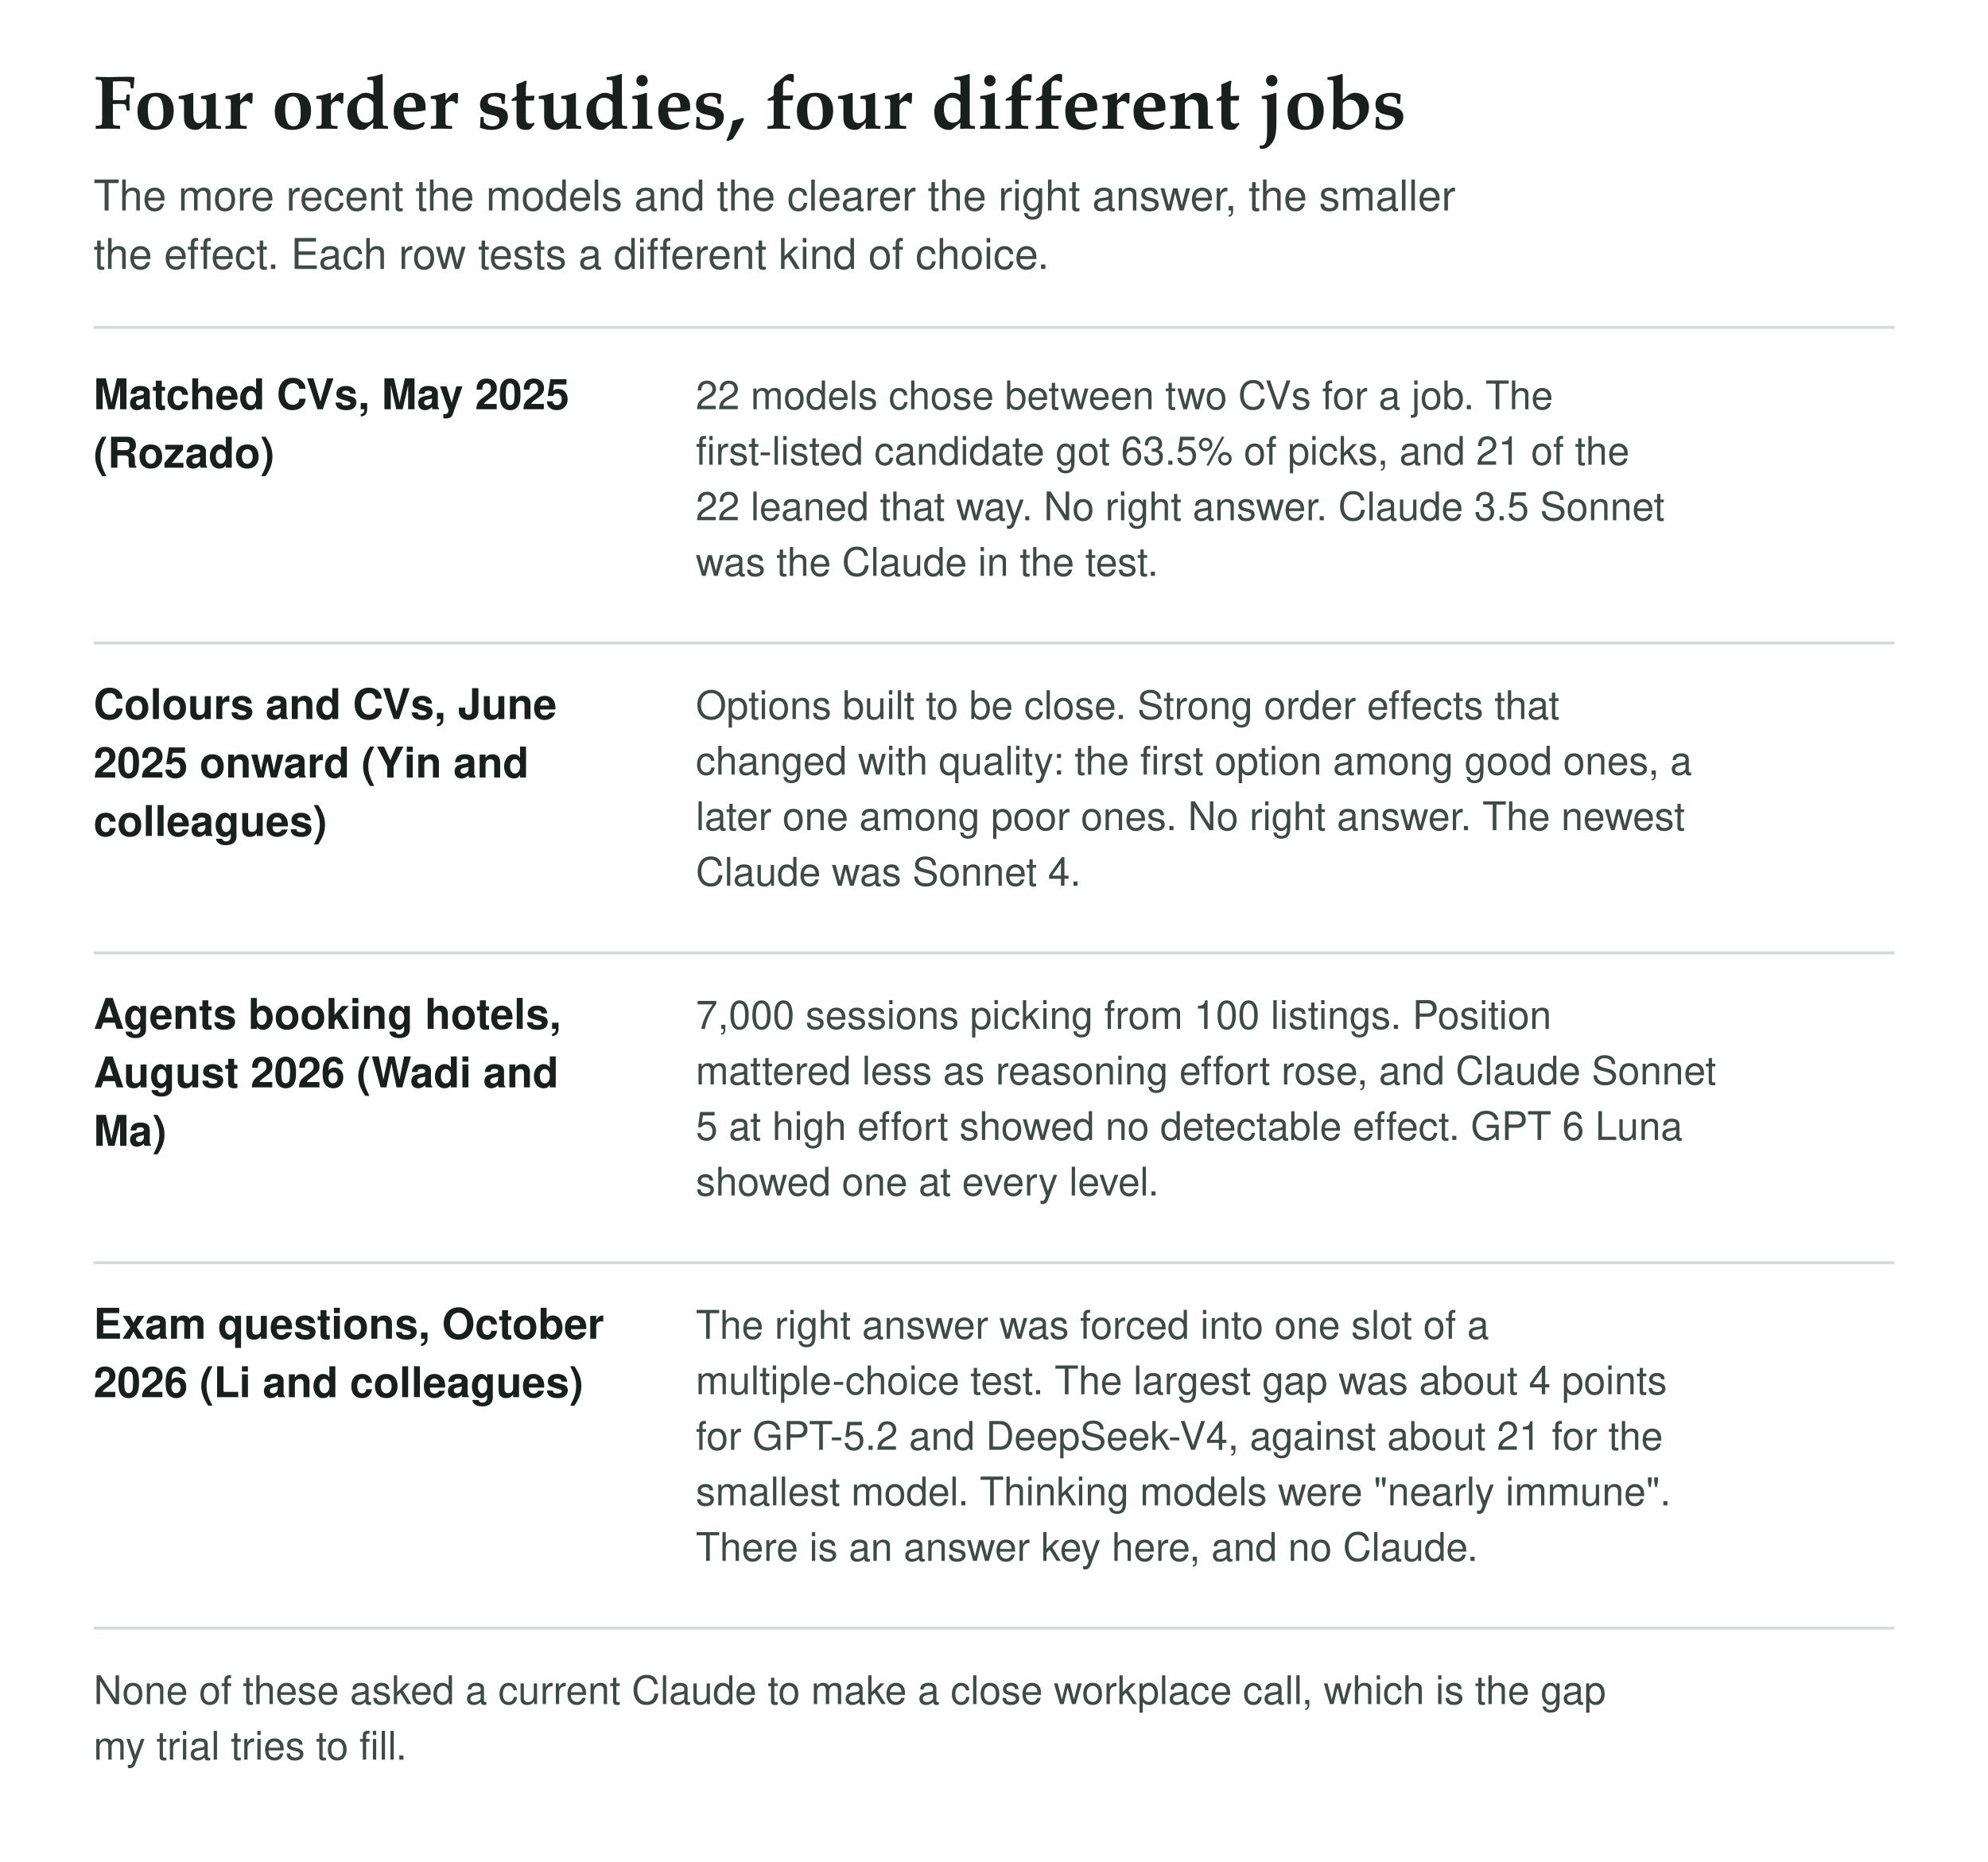
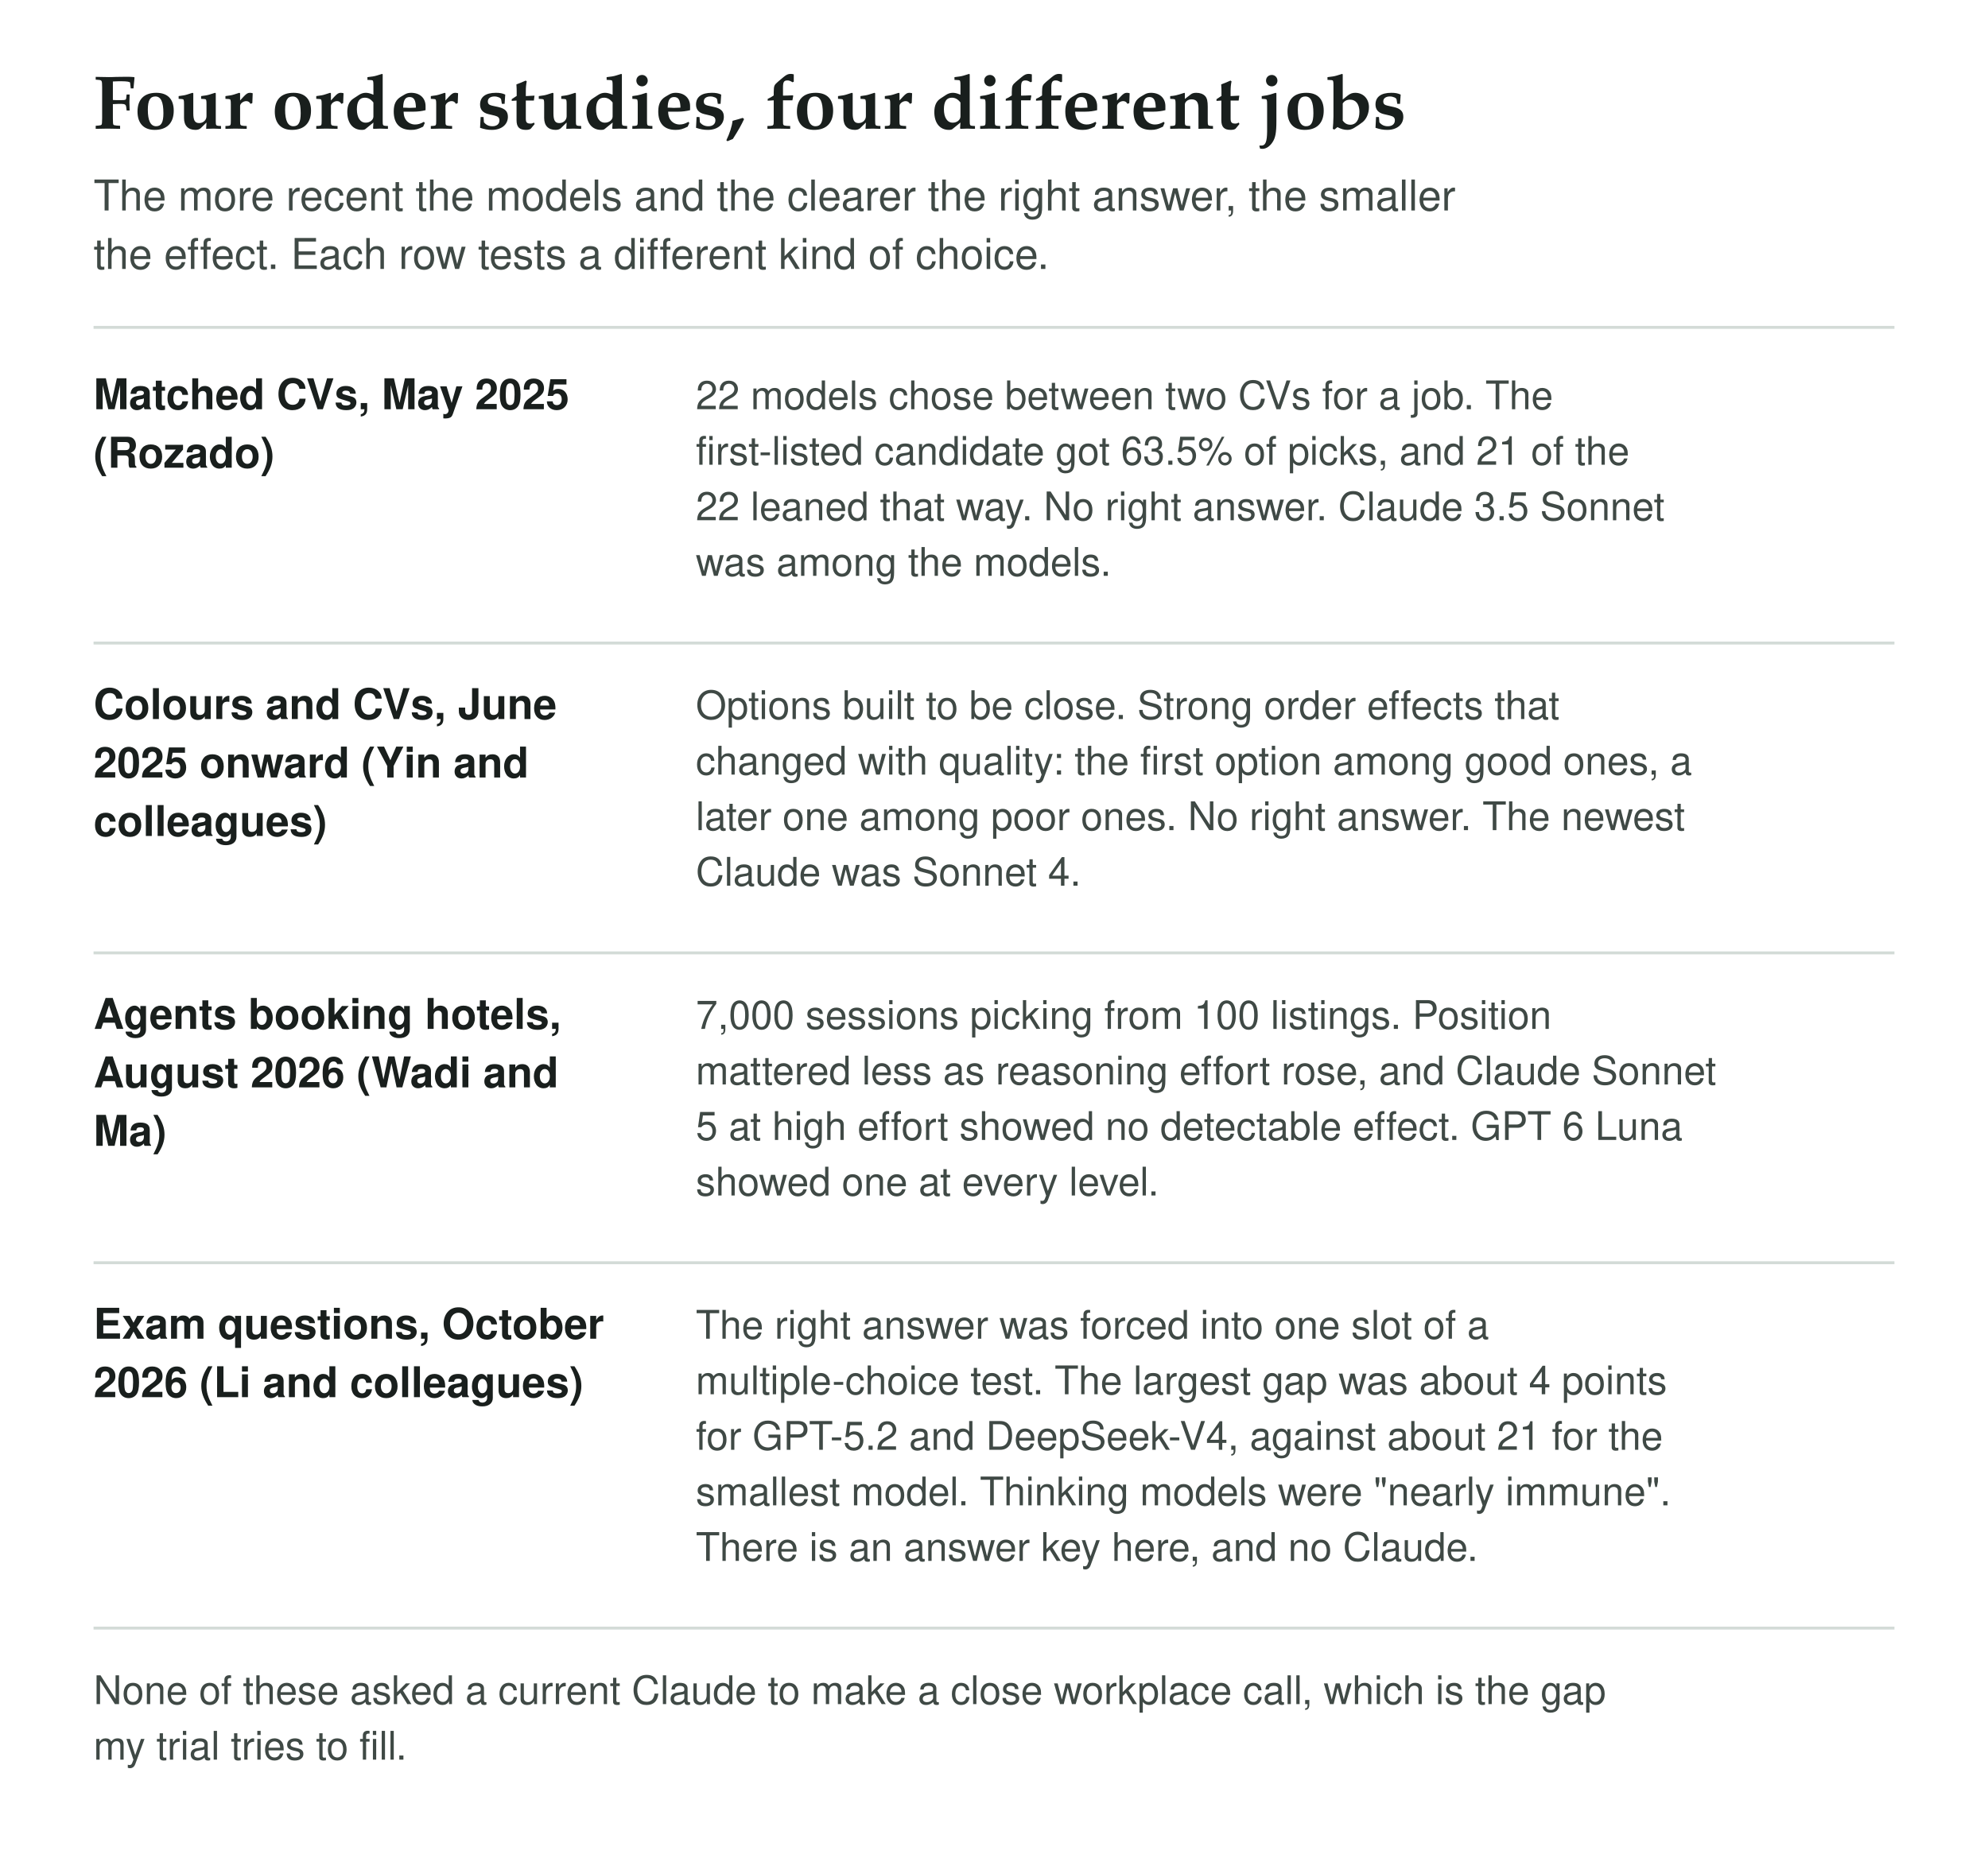
<svg xmlns="http://www.w3.org/2000/svg" width="680" height="637" viewBox="0 0 680 637" role="img" aria-labelledby="title desc">
  <style>
    text { stroke: none; }
    .serif { font-family: "Iowan Old Style", "Palatino Linotype", Palatino, Georgia, serif; }
    .sans  { font-family: ui-sans-serif, system-ui, -apple-system, "Segoe UI", Helvetica, Arial, sans-serif; }
    .h1 { font-size: 26px; font-weight: 600; fill: #191F1D; }
    .sub { font-size: 14.5px; fill: #3F4945; }
    .label { font-size: 11px; font-weight: 700; letter-spacing: 1.1px; fill: #5C6964; }
    .row { font-size: 14.5px; fill: #191F1D; }
    .rowb { font-size: 14.5px; font-weight: 600; fill: #191F1D; }
    .cell { font-size: 13.5px; fill: #3F4945; }
    .val { font-size: 14px; font-weight: 700; fill: #191F1D; }
    .num { font-size: 14px; fill: #3F4945; }
    .axis { font-size: 12px; fill: #5C6964; }
    .foot { font-size: 13.5px; fill: #3F4945; }
  </style>
  <text class="serif h1" x="32.0" y="44.0">Four order studies, four different jobs</text>
  <text class="sans sub" x="32.0" y="72.0">The more recent the models and the clearer the right answer, the smaller</text>
  <text class="sans sub" x="32.0" y="92.0">the effect. Each row tests a different kind of choice.</text>
  <line x1="32.0" y1="112.0" x2="648.0" y2="112.0" stroke="#D3DBD7" stroke-width="1" />
  <text class="sans rowb" x="32.0" y="140.0">Matched CVs, May 2025</text>
  <text class="sans rowb" x="32.0" y="160.0">(Rozado)</text>
  <text class="sans cell" x="238.0" y="140.0">22 models chose between two CVs for a job. The</text>
  <text class="sans cell" x="238.0" y="159.0">first-listed candidate got 63.5% of picks, and 21 of the</text>
  <text class="sans cell" x="238.0" y="178.0">22 leaned that way. No right answer. Claude 3.5 Sonnet</text>
-   <text class="sans cell" x="238.0" y="197.0">was the Claude in the test.</text>
+   <text class="sans cell" x="238.0" y="197.0">was among the models.</text>
  <line x1="32.0" y1="220.0" x2="648.0" y2="220.0" stroke="#D3DBD7" stroke-width="1" />
  <text class="sans rowb" x="32.0" y="246.0">Colours and CVs, June</text>
  <text class="sans rowb" x="32.0" y="266.0">2025 onward (Yin and</text>
  <text class="sans rowb" x="32.0" y="286.0">colleagues)</text>
  <text class="sans cell" x="238.0" y="246.0">Options built to be close. Strong order effects that</text>
  <text class="sans cell" x="238.0" y="265.0">changed with quality: the first option among good ones, a</text>
  <text class="sans cell" x="238.0" y="284.0">later one among poor ones. No right answer. The newest</text>
  <text class="sans cell" x="238.0" y="303.0">Claude was Sonnet 4.</text>
  <line x1="32.0" y1="326.0" x2="648.0" y2="326.0" stroke="#D3DBD7" stroke-width="1" />
  <text class="sans rowb" x="32.0" y="352.0">Agents booking hotels,</text>
  <text class="sans rowb" x="32.0" y="372.0">August 2026 (Wadi and</text>
  <text class="sans rowb" x="32.0" y="392.0">Ma)</text>
  <text class="sans cell" x="238.0" y="352.0">7,000 sessions picking from 100 listings. Position</text>
  <text class="sans cell" x="238.0" y="371.0">mattered less as reasoning effort rose, and Claude Sonnet</text>
  <text class="sans cell" x="238.0" y="390.0">5 at high effort showed no detectable effect. GPT 6 Luna</text>
  <text class="sans cell" x="238.0" y="409.0">showed one at every level.</text>
  <line x1="32.0" y1="432.0" x2="648.0" y2="432.0" stroke="#D3DBD7" stroke-width="1" />
  <text class="sans rowb" x="32.0" y="458.0">Exam questions, October</text>
  <text class="sans rowb" x="32.0" y="478.0">2026 (Li and colleagues)</text>
  <text class="sans cell" x="238.0" y="458.0">The right answer was forced into one slot of a</text>
  <text class="sans cell" x="238.0" y="477.0">multiple-choice test. The largest gap was about 4 points</text>
  <text class="sans cell" x="238.0" y="496.0">for GPT-5.2 and DeepSeek-V4, against about 21 for the</text>
  <text class="sans cell" x="238.0" y="515.0">smallest model. Thinking models were "nearly immune".</text>
  <text class="sans cell" x="238.0" y="534.0">There is an answer key here, and no Claude.</text>
  <line x1="32.0" y1="557.0" x2="648.0" y2="557.0" stroke="#D3DBD7" stroke-width="1" />
  <text class="sans foot" x="32.0" y="583.0">None of these asked a current Claude to make a close workplace call, which is the gap</text>
  <text class="sans foot" x="32.0" y="602.0">my trial tries to fill.</text>
</svg>
